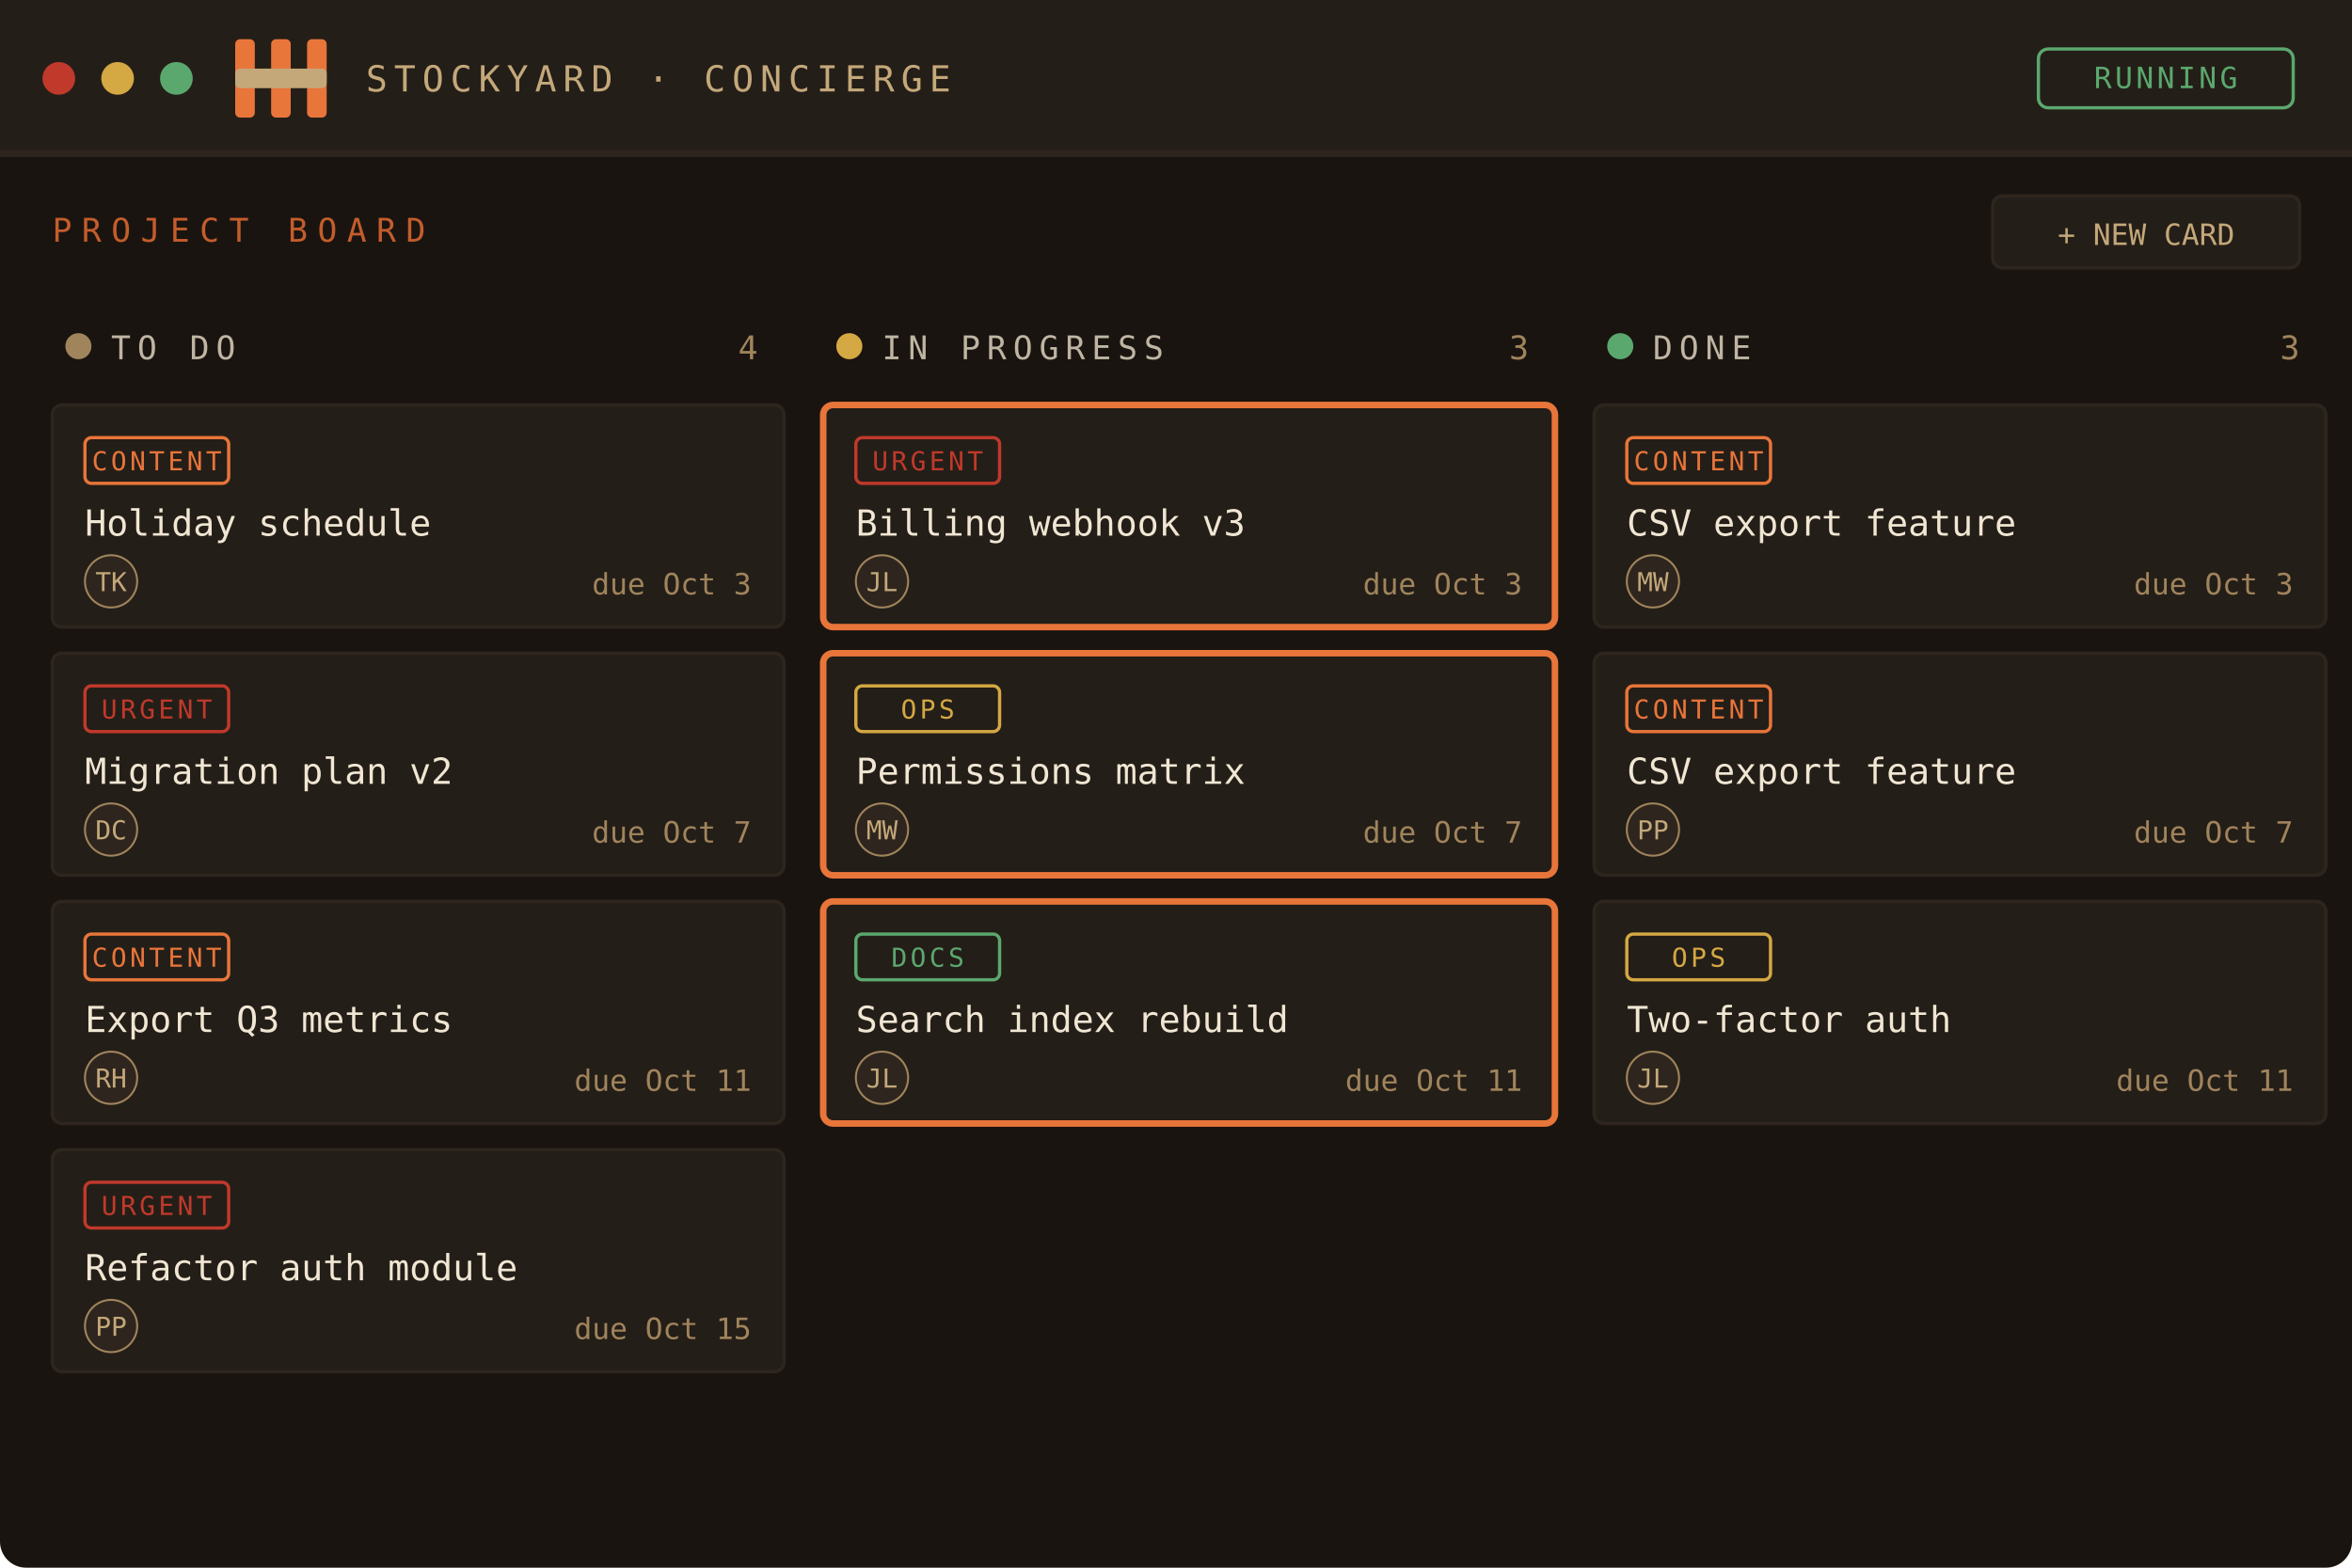
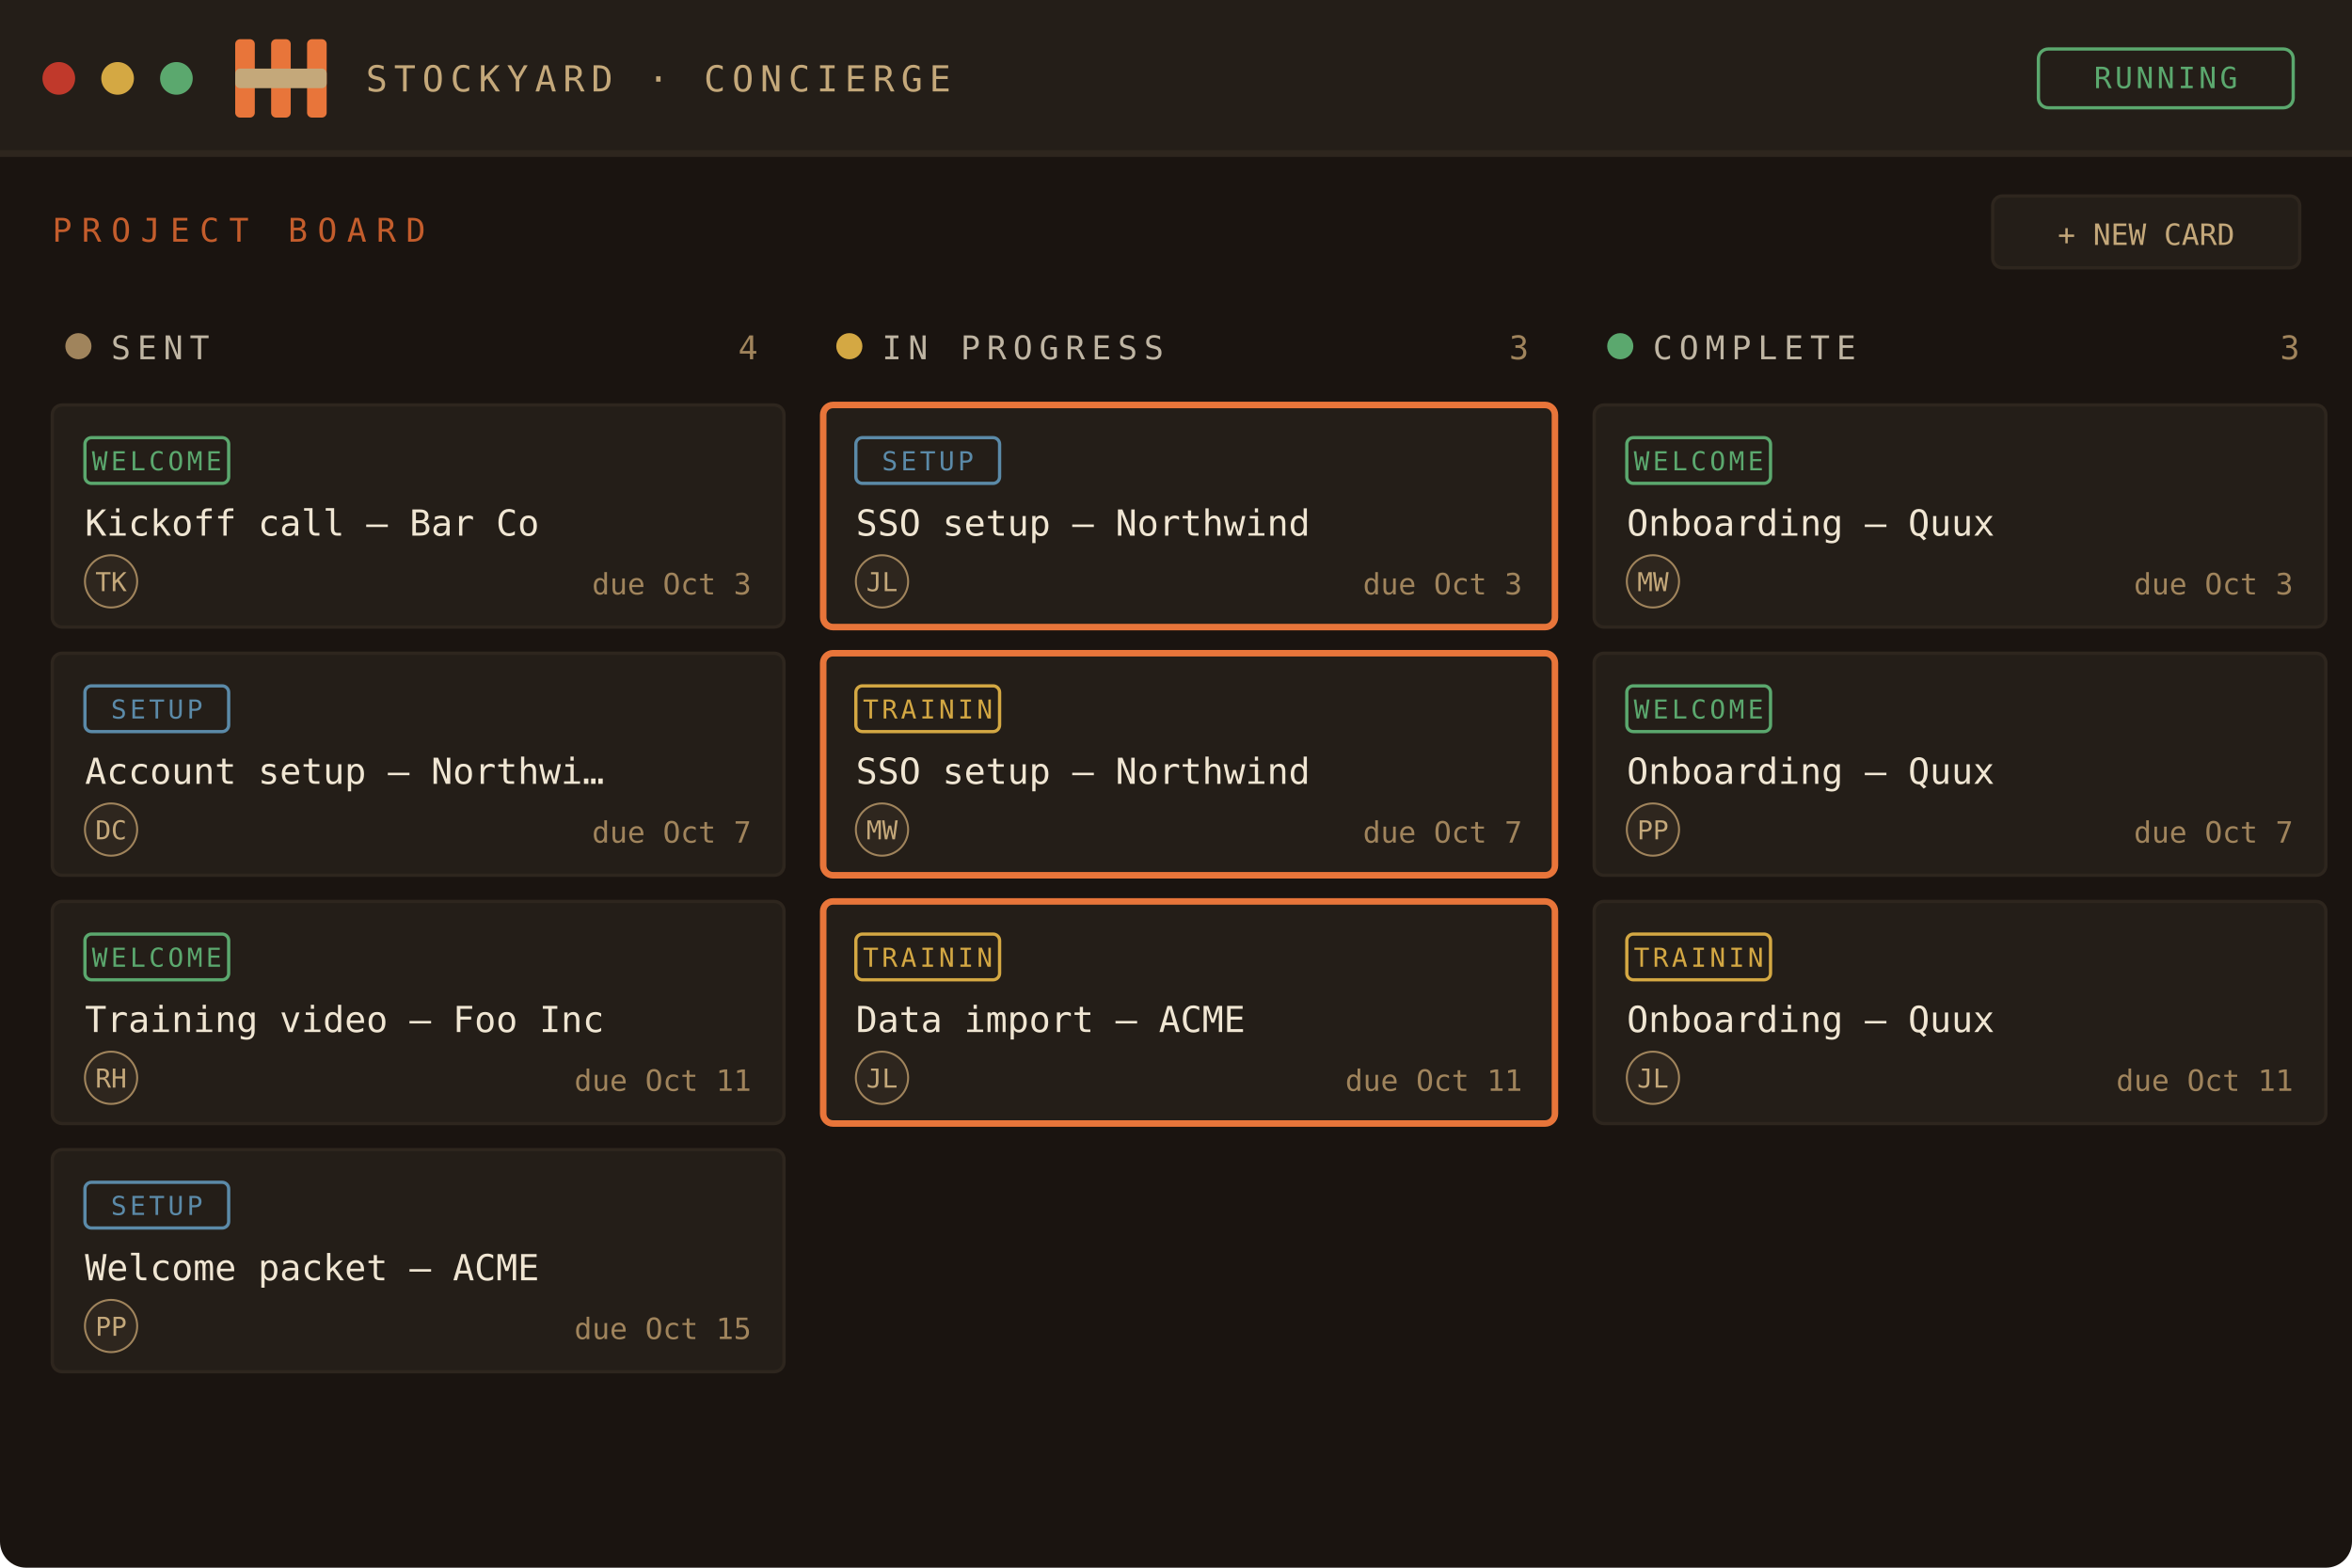
<svg xmlns="http://www.w3.org/2000/svg" width="720" height="480" viewBox="0 0 720 480" role="img" aria-label="Concierge dashboard mockup">
  <rect width="720" height="480" rx="8" fill="#1a1410" />
  <rect width="720" height="48" fill="#241e18" />
  <rect y="46" width="720" height="2" fill="#2e261e" />
  <circle cx="18" cy="24" r="5" fill="#c0392b" />
  <circle cx="36" cy="24" r="5" fill="#d4a843" />
  <circle cx="54" cy="24" r="5" fill="#5ba86e" />
  <rect x="72" y="12" width="6" height="24" rx="1.5" fill="#e8753a" />
  <rect x="83" y="12" width="6" height="24" rx="1.5" fill="#e8753a" />
  <rect x="94" y="12" width="6" height="24" rx="1.5" fill="#e8753a" />
  <rect x="72" y="21" width="28" height="6" rx="1.5" fill="#c4a87a" />
  <text x="112" y="28" fill="#c4a87a" font-size="11" font-family="JetBrains Mono,monospace" letter-spacing="2">STOCKYARD · CONCIERGE</text>
  <rect x="624" y="15" width="78" height="18" rx="3" fill="none" stroke="#5ba86e" stroke-width="1" />
  <text x="663" y="27" text-anchor="middle" fill="#5ba86e" font-size="9" font-family="JetBrains Mono,monospace" letter-spacing="1">RUNNING</text>
  <text x="16" y="74" fill="#c45d2c" font-size="10" font-family="JetBrains Mono,monospace" letter-spacing="3">PROJECT BOARD</text>
  <rect x="610" y="60" width="94" height="22" rx="3" fill="#241e18" stroke="#2e261e" />
  <text x="657" y="75" text-anchor="middle" fill="#c4a87a" font-size="9" font-family="JetBrains Mono,monospace">+ NEW CARD</text>
  <circle cx="24" cy="106" r="4" fill="#a0845c" />
-   <text x="34" y="110" fill="#bfb5a3" font-size="10" font-family="JetBrains Mono,monospace" letter-spacing="2">TO DO</text>
+   <text x="34" y="110" fill="#bfb5a3" font-size="10" font-family="JetBrains Mono,monospace" letter-spacing="2">SENT</text>
  <text x="232" y="110" text-anchor="end" fill="#a0845c" font-size="10" font-family="JetBrains Mono,monospace">4</text>
  <rect x="16" y="124" width="224" height="68" rx="3" fill="#241e18" stroke="#2e261e" stroke-width="1" />
-   <rect x="26" y="134" width="44" height="14" rx="2" fill="none" stroke="#e8753a" stroke-width="1" />
-   <text x="48" y="144" text-anchor="middle" fill="#e8753a" font-size="8" font-family="JetBrains Mono,monospace" letter-spacing="1">CONTENT</text>
-   <text x="26" y="164" fill="#f0e6d3" font-size="11" font-family="JetBrains Mono,monospace">Holiday schedule</text>
+   <rect x="26" y="134" width="44" height="14" rx="2" fill="none" stroke="#5ba86e" stroke-width="1" />
+   <text x="48" y="144" text-anchor="middle" fill="#5ba86e" font-size="8" font-family="JetBrains Mono,monospace" letter-spacing="1">WELCOME</text>
+   <text x="26" y="164" fill="#f0e6d3" font-size="11" font-family="JetBrains Mono,monospace">Kickoff call — Bar Co</text>
  <circle cx="34" cy="178" r="8" fill="#2e261e" stroke="#a0845c" stroke-width="0.6" />
  <text x="34" y="181" text-anchor="middle" fill="#c4a87a" font-size="8" font-family="JetBrains Mono,monospace">TK</text>
  <text x="230" y="182" text-anchor="end" fill="#a0845c" font-size="9" font-family="JetBrains Mono,monospace">due Oct 3</text>
  <rect x="16" y="200" width="224" height="68" rx="3" fill="#241e18" stroke="#2e261e" stroke-width="1" />
-   <rect x="26" y="210" width="44" height="14" rx="2" fill="none" stroke="#c0392b" stroke-width="1" />
-   <text x="48" y="220" text-anchor="middle" fill="#c0392b" font-size="8" font-family="JetBrains Mono,monospace" letter-spacing="1">URGENT</text>
-   <text x="26" y="240" fill="#f0e6d3" font-size="11" font-family="JetBrains Mono,monospace">Migration plan v2</text>
+   <rect x="26" y="210" width="44" height="14" rx="2" fill="none" stroke="#5b8aa8" stroke-width="1" />
+   <text x="48" y="220" text-anchor="middle" fill="#5b8aa8" font-size="8" font-family="JetBrains Mono,monospace" letter-spacing="1">SETUP</text>
+   <text x="26" y="240" fill="#f0e6d3" font-size="11" font-family="JetBrains Mono,monospace">Account setup — Northwi…</text>
  <circle cx="34" cy="254" r="8" fill="#2e261e" stroke="#a0845c" stroke-width="0.6" />
  <text x="34" y="257" text-anchor="middle" fill="#c4a87a" font-size="8" font-family="JetBrains Mono,monospace">DC</text>
  <text x="230" y="258" text-anchor="end" fill="#a0845c" font-size="9" font-family="JetBrains Mono,monospace">due Oct 7</text>
  <rect x="16" y="276" width="224" height="68" rx="3" fill="#241e18" stroke="#2e261e" stroke-width="1" />
-   <rect x="26" y="286" width="44" height="14" rx="2" fill="none" stroke="#e8753a" stroke-width="1" />
-   <text x="48" y="296" text-anchor="middle" fill="#e8753a" font-size="8" font-family="JetBrains Mono,monospace" letter-spacing="1">CONTENT</text>
-   <text x="26" y="316" fill="#f0e6d3" font-size="11" font-family="JetBrains Mono,monospace">Export Q3 metrics</text>
+   <rect x="26" y="286" width="44" height="14" rx="2" fill="none" stroke="#5ba86e" stroke-width="1" />
+   <text x="48" y="296" text-anchor="middle" fill="#5ba86e" font-size="8" font-family="JetBrains Mono,monospace" letter-spacing="1">WELCOME</text>
+   <text x="26" y="316" fill="#f0e6d3" font-size="11" font-family="JetBrains Mono,monospace">Training video — Foo Inc</text>
  <circle cx="34" cy="330" r="8" fill="#2e261e" stroke="#a0845c" stroke-width="0.6" />
  <text x="34" y="333" text-anchor="middle" fill="#c4a87a" font-size="8" font-family="JetBrains Mono,monospace">RH</text>
  <text x="230" y="334" text-anchor="end" fill="#a0845c" font-size="9" font-family="JetBrains Mono,monospace">due Oct 11</text>
  <rect x="16" y="352" width="224" height="68" rx="3" fill="#241e18" stroke="#2e261e" stroke-width="1" />
-   <rect x="26" y="362" width="44" height="14" rx="2" fill="none" stroke="#c0392b" stroke-width="1" />
-   <text x="48" y="372" text-anchor="middle" fill="#c0392b" font-size="8" font-family="JetBrains Mono,monospace" letter-spacing="1">URGENT</text>
-   <text x="26" y="392" fill="#f0e6d3" font-size="11" font-family="JetBrains Mono,monospace">Refactor auth module</text>
+   <rect x="26" y="362" width="44" height="14" rx="2" fill="none" stroke="#5b8aa8" stroke-width="1" />
+   <text x="48" y="372" text-anchor="middle" fill="#5b8aa8" font-size="8" font-family="JetBrains Mono,monospace" letter-spacing="1">SETUP</text>
+   <text x="26" y="392" fill="#f0e6d3" font-size="11" font-family="JetBrains Mono,monospace">Welcome packet — ACME</text>
  <circle cx="34" cy="406" r="8" fill="#2e261e" stroke="#a0845c" stroke-width="0.6" />
  <text x="34" y="409" text-anchor="middle" fill="#c4a87a" font-size="8" font-family="JetBrains Mono,monospace">PP</text>
  <text x="230" y="410" text-anchor="end" fill="#a0845c" font-size="9" font-family="JetBrains Mono,monospace">due Oct 15</text>
  <circle cx="260" cy="106" r="4" fill="#d4a843" />
  <text x="270" y="110" fill="#bfb5a3" font-size="10" font-family="JetBrains Mono,monospace" letter-spacing="2">IN PROGRESS</text>
  <text x="468" y="110" text-anchor="end" fill="#a0845c" font-size="10" font-family="JetBrains Mono,monospace">3</text>
  <rect x="252" y="124" width="224" height="68" rx="3" fill="#241e18" stroke="#e8753a" stroke-width="2" />
-   <rect x="262" y="134" width="44" height="14" rx="2" fill="none" stroke="#c0392b" stroke-width="1" />
-   <text x="284" y="144" text-anchor="middle" fill="#c0392b" font-size="8" font-family="JetBrains Mono,monospace" letter-spacing="1">URGENT</text>
-   <text x="262" y="164" fill="#f0e6d3" font-size="11" font-family="JetBrains Mono,monospace">Billing webhook v3</text>
+   <rect x="262" y="134" width="44" height="14" rx="2" fill="none" stroke="#5b8aa8" stroke-width="1" />
+   <text x="284" y="144" text-anchor="middle" fill="#5b8aa8" font-size="8" font-family="JetBrains Mono,monospace" letter-spacing="1">SETUP</text>
+   <text x="262" y="164" fill="#f0e6d3" font-size="11" font-family="JetBrains Mono,monospace">SSO setup — Northwind</text>
  <circle cx="270" cy="178" r="8" fill="#2e261e" stroke="#a0845c" stroke-width="0.6" />
  <text x="270" y="181" text-anchor="middle" fill="#c4a87a" font-size="8" font-family="JetBrains Mono,monospace">JL</text>
  <text x="466" y="182" text-anchor="end" fill="#a0845c" font-size="9" font-family="JetBrains Mono,monospace">due Oct 3</text>
  <rect x="252" y="200" width="224" height="68" rx="3" fill="#241e18" stroke="#e8753a" stroke-width="2" />
  <rect x="262" y="210" width="44" height="14" rx="2" fill="none" stroke="#d4a843" stroke-width="1" />
-   <text x="284" y="220" text-anchor="middle" fill="#d4a843" font-size="8" font-family="JetBrains Mono,monospace" letter-spacing="1">OPS</text>
-   <text x="262" y="240" fill="#f0e6d3" font-size="11" font-family="JetBrains Mono,monospace">Permissions matrix</text>
+   <text x="284" y="220" text-anchor="middle" fill="#d4a843" font-size="8" font-family="JetBrains Mono,monospace" letter-spacing="1">TRAININ</text>
+   <text x="262" y="240" fill="#f0e6d3" font-size="11" font-family="JetBrains Mono,monospace">SSO setup — Northwind</text>
  <circle cx="270" cy="254" r="8" fill="#2e261e" stroke="#a0845c" stroke-width="0.6" />
  <text x="270" y="257" text-anchor="middle" fill="#c4a87a" font-size="8" font-family="JetBrains Mono,monospace">MW</text>
  <text x="466" y="258" text-anchor="end" fill="#a0845c" font-size="9" font-family="JetBrains Mono,monospace">due Oct 7</text>
  <rect x="252" y="276" width="224" height="68" rx="3" fill="#241e18" stroke="#e8753a" stroke-width="2" />
-   <rect x="262" y="286" width="44" height="14" rx="2" fill="none" stroke="#5ba86e" stroke-width="1" />
-   <text x="284" y="296" text-anchor="middle" fill="#5ba86e" font-size="8" font-family="JetBrains Mono,monospace" letter-spacing="1">DOCS</text>
-   <text x="262" y="316" fill="#f0e6d3" font-size="11" font-family="JetBrains Mono,monospace">Search index rebuild</text>
+   <rect x="262" y="286" width="44" height="14" rx="2" fill="none" stroke="#d4a843" stroke-width="1" />
+   <text x="284" y="296" text-anchor="middle" fill="#d4a843" font-size="8" font-family="JetBrains Mono,monospace" letter-spacing="1">TRAININ</text>
+   <text x="262" y="316" fill="#f0e6d3" font-size="11" font-family="JetBrains Mono,monospace">Data import — ACME</text>
  <circle cx="270" cy="330" r="8" fill="#2e261e" stroke="#a0845c" stroke-width="0.6" />
  <text x="270" y="333" text-anchor="middle" fill="#c4a87a" font-size="8" font-family="JetBrains Mono,monospace">JL</text>
  <text x="466" y="334" text-anchor="end" fill="#a0845c" font-size="9" font-family="JetBrains Mono,monospace">due Oct 11</text>
  <circle cx="496" cy="106" r="4" fill="#5ba86e" />
-   <text x="506" y="110" fill="#bfb5a3" font-size="10" font-family="JetBrains Mono,monospace" letter-spacing="2">DONE</text>
+   <text x="506" y="110" fill="#bfb5a3" font-size="10" font-family="JetBrains Mono,monospace" letter-spacing="2">COMPLETE</text>
  <text x="704" y="110" text-anchor="end" fill="#a0845c" font-size="10" font-family="JetBrains Mono,monospace">3</text>
  <rect x="488" y="124" width="224" height="68" rx="3" fill="#241e18" stroke="#2e261e" stroke-width="1" />
-   <rect x="498" y="134" width="44" height="14" rx="2" fill="none" stroke="#e8753a" stroke-width="1" />
-   <text x="520" y="144" text-anchor="middle" fill="#e8753a" font-size="8" font-family="JetBrains Mono,monospace" letter-spacing="1">CONTENT</text>
-   <text x="498" y="164" fill="#f0e6d3" font-size="11" font-family="JetBrains Mono,monospace">CSV export feature</text>
+   <rect x="498" y="134" width="44" height="14" rx="2" fill="none" stroke="#5ba86e" stroke-width="1" />
+   <text x="520" y="144" text-anchor="middle" fill="#5ba86e" font-size="8" font-family="JetBrains Mono,monospace" letter-spacing="1">WELCOME</text>
+   <text x="498" y="164" fill="#f0e6d3" font-size="11" font-family="JetBrains Mono,monospace">Onboarding — Quux</text>
  <circle cx="506" cy="178" r="8" fill="#2e261e" stroke="#a0845c" stroke-width="0.6" />
  <text x="506" y="181" text-anchor="middle" fill="#c4a87a" font-size="8" font-family="JetBrains Mono,monospace">MW</text>
  <text x="702" y="182" text-anchor="end" fill="#a0845c" font-size="9" font-family="JetBrains Mono,monospace">due Oct 3</text>
  <rect x="488" y="200" width="224" height="68" rx="3" fill="#241e18" stroke="#2e261e" stroke-width="1" />
-   <rect x="498" y="210" width="44" height="14" rx="2" fill="none" stroke="#e8753a" stroke-width="1" />
-   <text x="520" y="220" text-anchor="middle" fill="#e8753a" font-size="8" font-family="JetBrains Mono,monospace" letter-spacing="1">CONTENT</text>
-   <text x="498" y="240" fill="#f0e6d3" font-size="11" font-family="JetBrains Mono,monospace">CSV export feature</text>
+   <rect x="498" y="210" width="44" height="14" rx="2" fill="none" stroke="#5ba86e" stroke-width="1" />
+   <text x="520" y="220" text-anchor="middle" fill="#5ba86e" font-size="8" font-family="JetBrains Mono,monospace" letter-spacing="1">WELCOME</text>
+   <text x="498" y="240" fill="#f0e6d3" font-size="11" font-family="JetBrains Mono,monospace">Onboarding — Quux</text>
  <circle cx="506" cy="254" r="8" fill="#2e261e" stroke="#a0845c" stroke-width="0.6" />
  <text x="506" y="257" text-anchor="middle" fill="#c4a87a" font-size="8" font-family="JetBrains Mono,monospace">PP</text>
  <text x="702" y="258" text-anchor="end" fill="#a0845c" font-size="9" font-family="JetBrains Mono,monospace">due Oct 7</text>
  <rect x="488" y="276" width="224" height="68" rx="3" fill="#241e18" stroke="#2e261e" stroke-width="1" />
  <rect x="498" y="286" width="44" height="14" rx="2" fill="none" stroke="#d4a843" stroke-width="1" />
-   <text x="520" y="296" text-anchor="middle" fill="#d4a843" font-size="8" font-family="JetBrains Mono,monospace" letter-spacing="1">OPS</text>
-   <text x="498" y="316" fill="#f0e6d3" font-size="11" font-family="JetBrains Mono,monospace">Two-factor auth</text>
+   <text x="520" y="296" text-anchor="middle" fill="#d4a843" font-size="8" font-family="JetBrains Mono,monospace" letter-spacing="1">TRAININ</text>
+   <text x="498" y="316" fill="#f0e6d3" font-size="11" font-family="JetBrains Mono,monospace">Onboarding — Quux</text>
  <circle cx="506" cy="330" r="8" fill="#2e261e" stroke="#a0845c" stroke-width="0.6" />
  <text x="506" y="333" text-anchor="middle" fill="#c4a87a" font-size="8" font-family="JetBrains Mono,monospace">JL</text>
  <text x="702" y="334" text-anchor="end" fill="#a0845c" font-size="9" font-family="JetBrains Mono,monospace">due Oct 11</text>
</svg>
